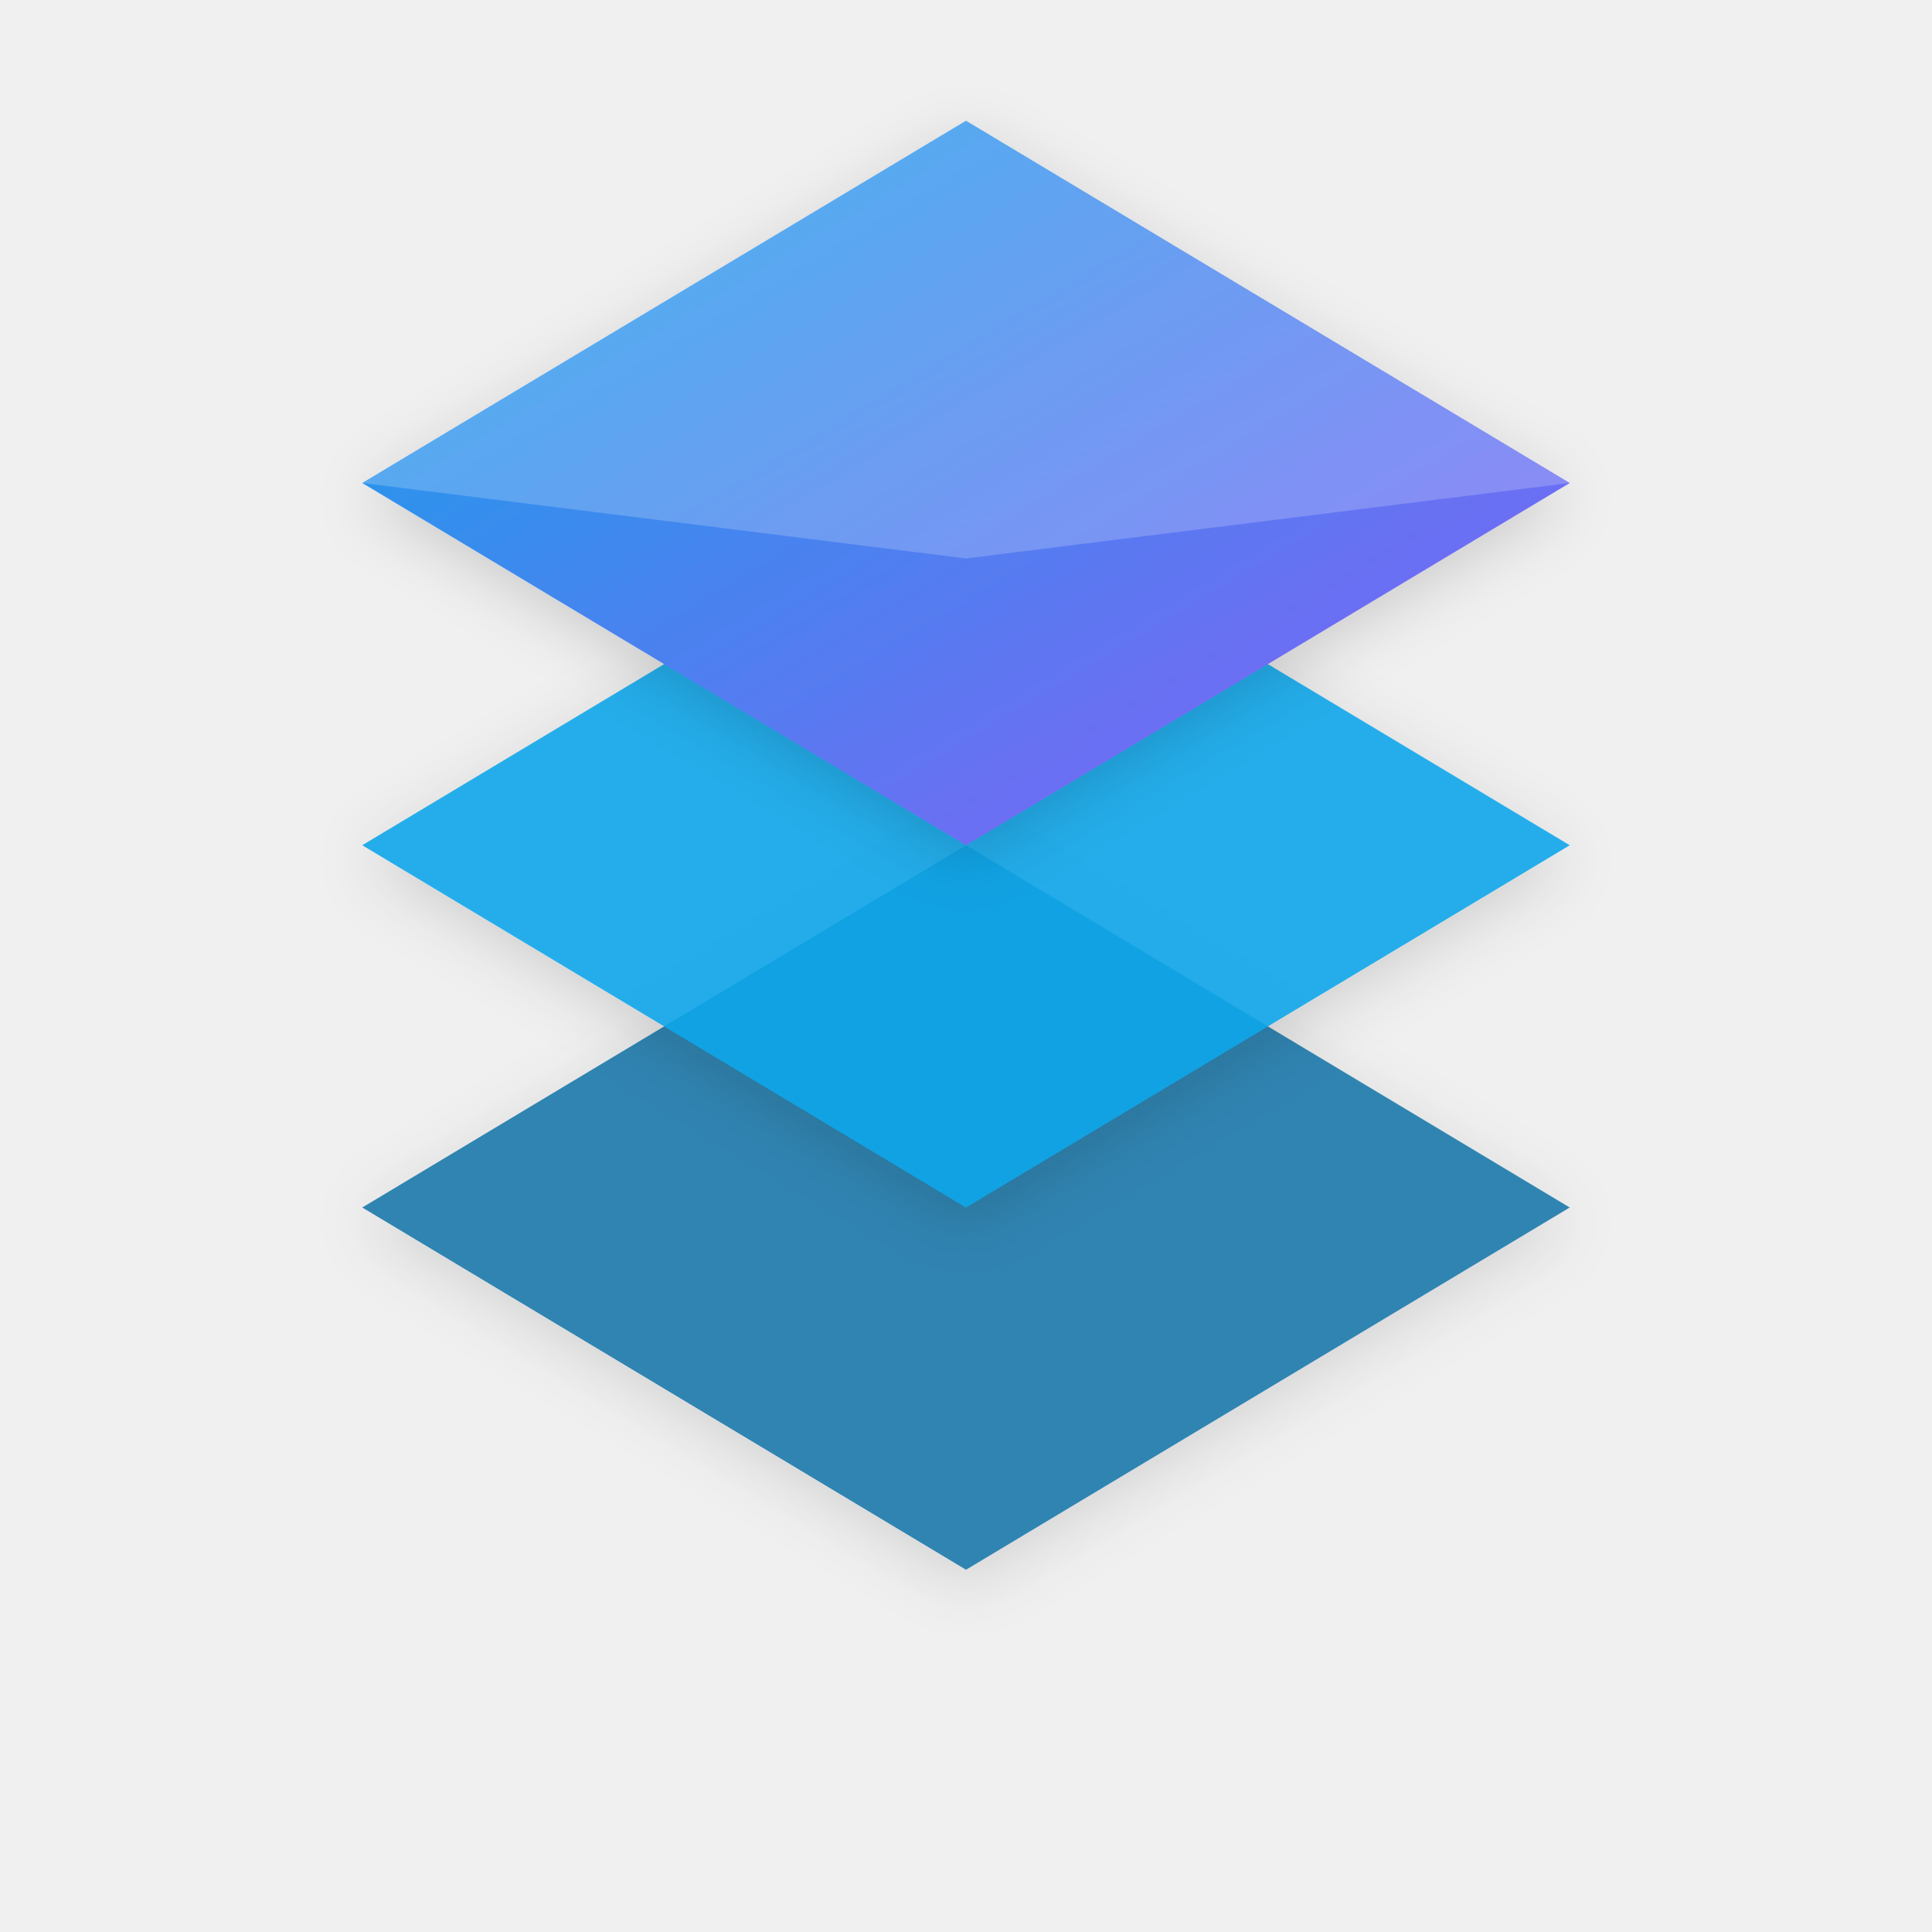
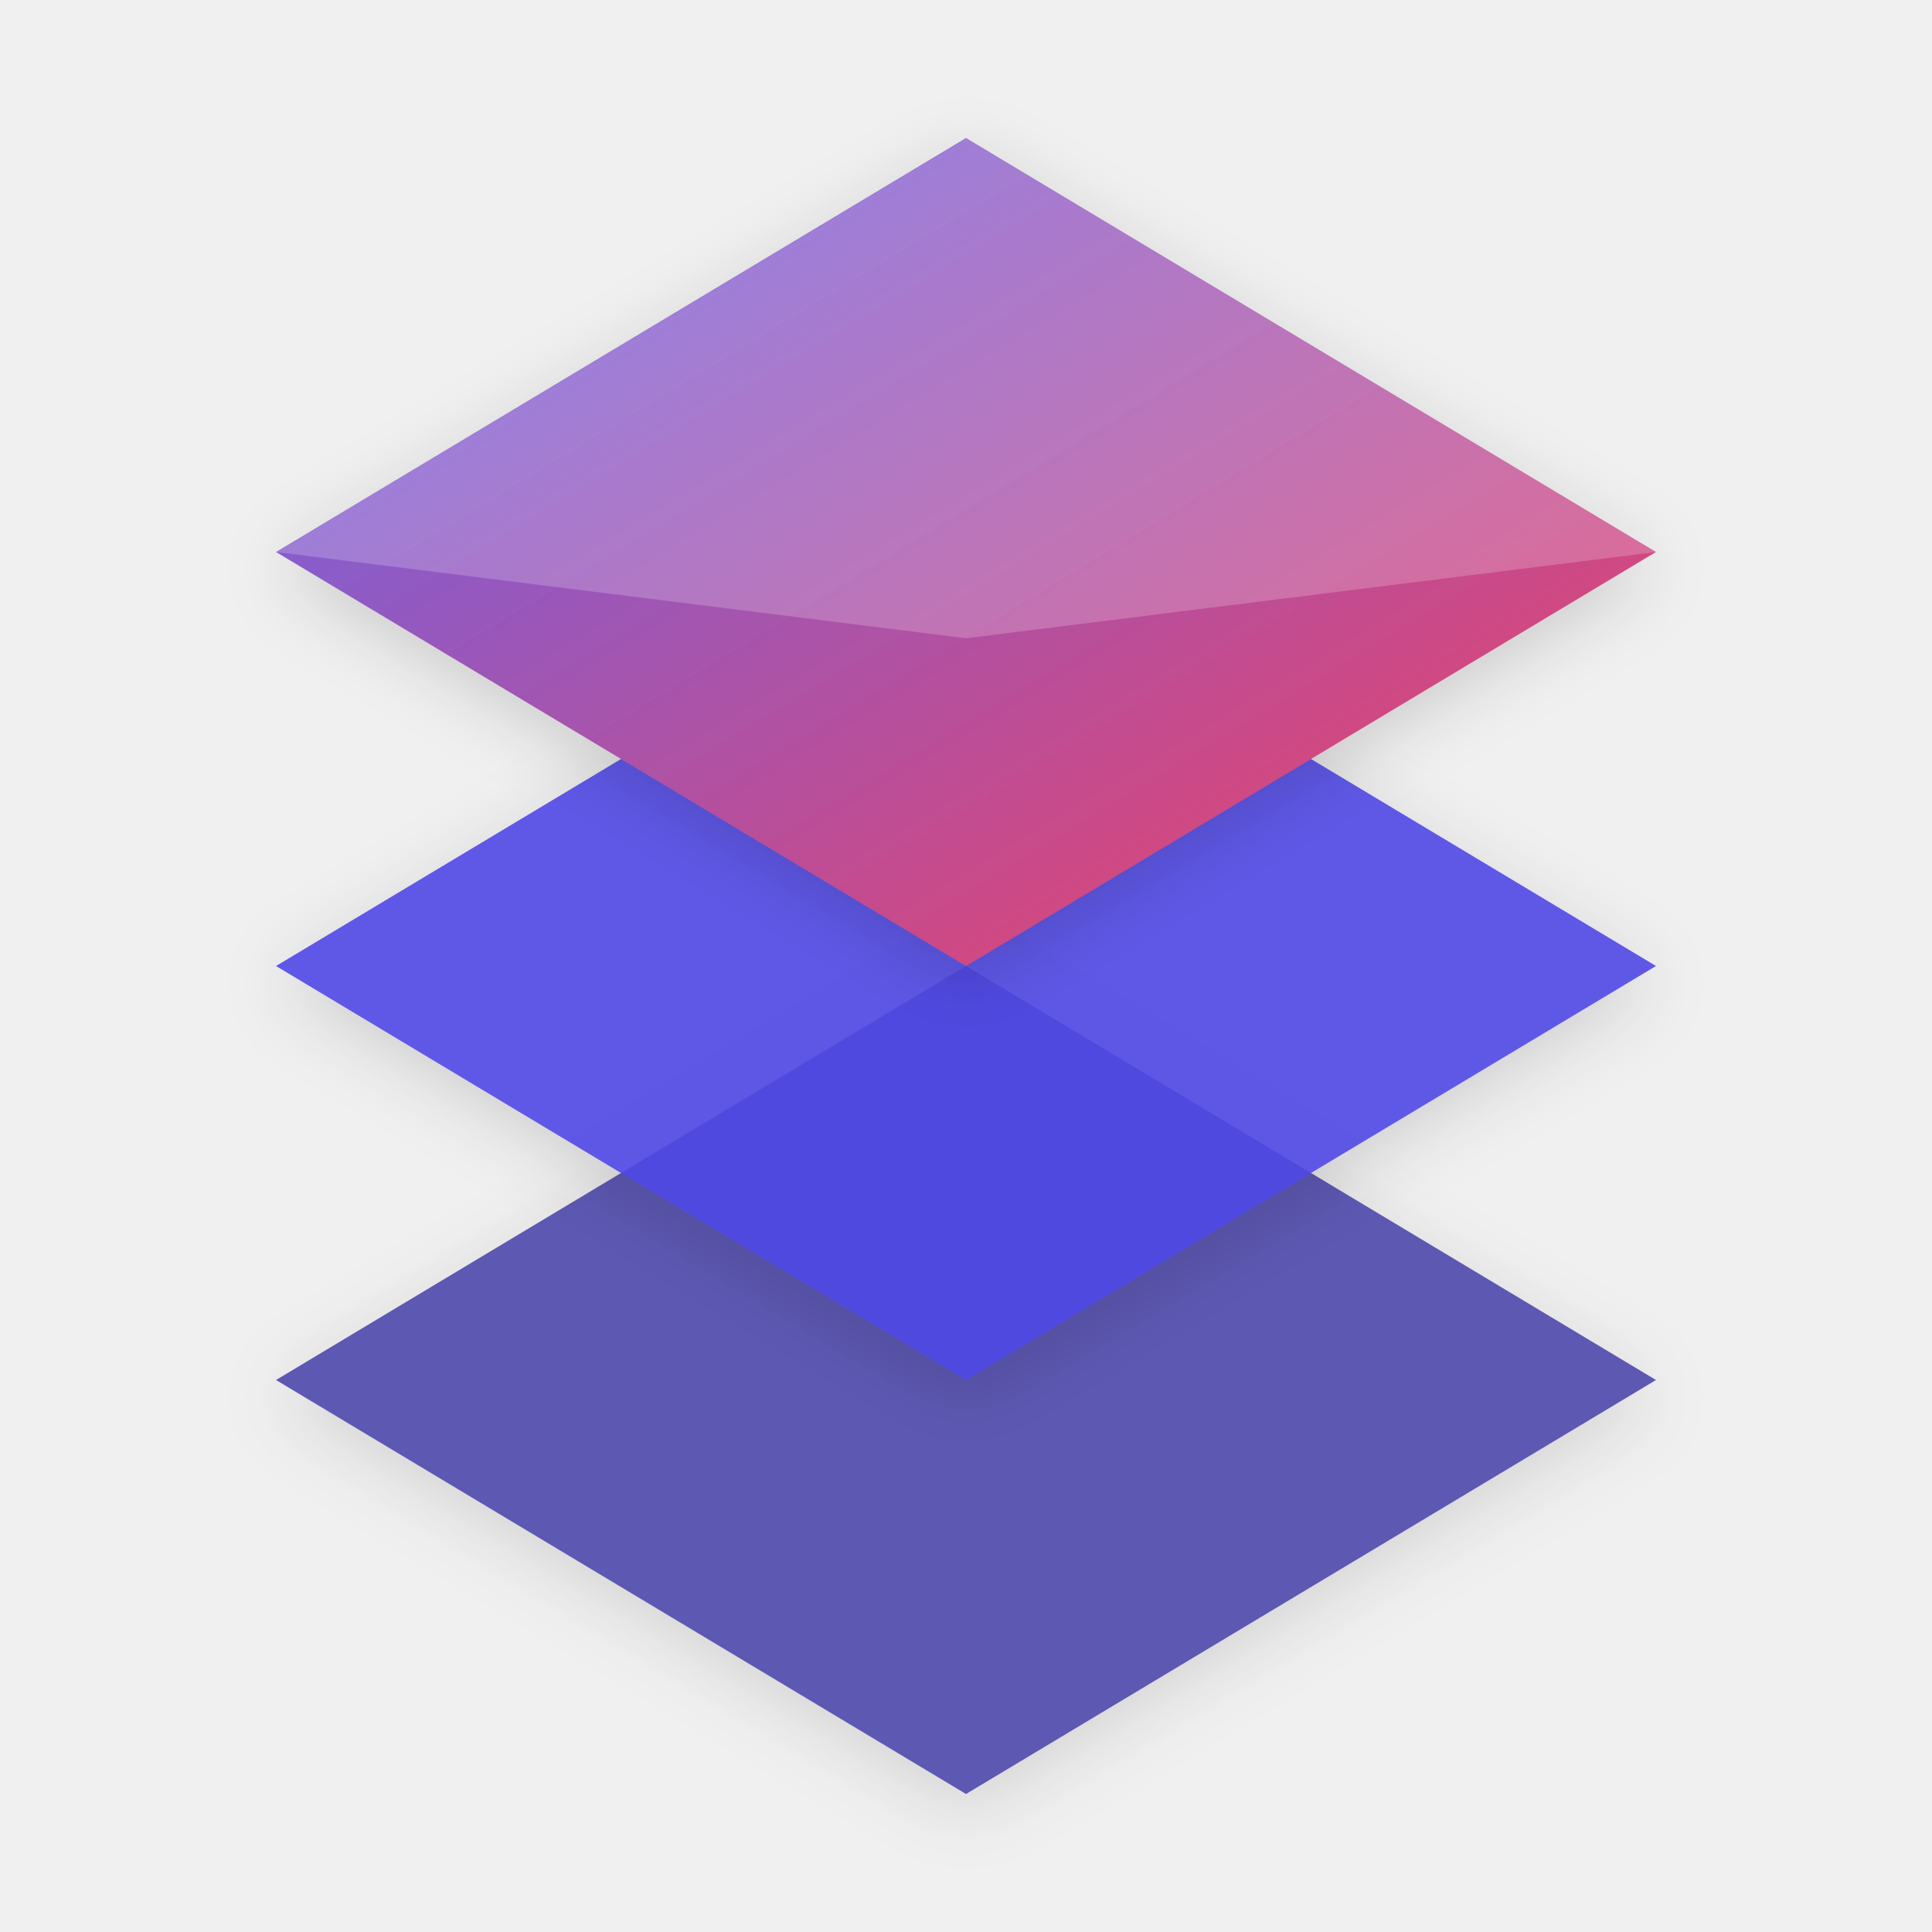
- <svg xmlns="http://www.w3.org/2000/svg" viewBox="0 0 512 512" width="512" height="512">
+ <svg xmlns="http://www.w3.org/2000/svg" viewBox="32 0 448 448" width="512" height="512">
  <defs>
    <linearGradient id="mainGradient" x1="0%" y1="0%" x2="100%" y2="100%">
-       <stop offset="0%" style="stop-color:#0ea5e9;stop-opacity:1" />
-       <stop offset="100%" style="stop-color:#8b5cf6;stop-opacity:1" />
+       <stop offset="0%" style="stop-color:#6366f1;stop-opacity:1" />
+       <stop offset="100%" style="stop-color:#f43f5e;stop-opacity:1" />
    </linearGradient>
    <filter id="shadow" x="-20%" y="-20%" width="140%" height="140%">
      <feDropShadow dx="0" dy="4" stdDeviation="8" flood-color="#000000" flood-opacity="0.15" />
    </filter>
  </defs>
-   <path d="M256 416L96 320L256 224L416 320L256 416Z" fill="#0369a1" opacity="0.8" filter="url(#shadow)" />
-   <path d="M256 320L96 224L256 128L416 224L256 320Z" fill="#0ea5e9" opacity="0.9" filter="url(#shadow)" />
+   <path d="M256 416L96 320L256 224L416 320L256 416Z" fill="#3730a3" opacity="0.8" filter="url(#shadow)" />
+   <path d="M256 320L96 224L256 128L416 224L256 320Z" fill="#4f46e5" opacity="0.9" filter="url(#shadow)" />
  <path d="M256 224L96 128L256 32L416 128L256 224Z" fill="url(#mainGradient)" filter="url(#shadow)" />
  <path d="M256 32L96 128L256 148L416 128L256 32Z" fill="#ffffff" opacity="0.2" />
</svg>
